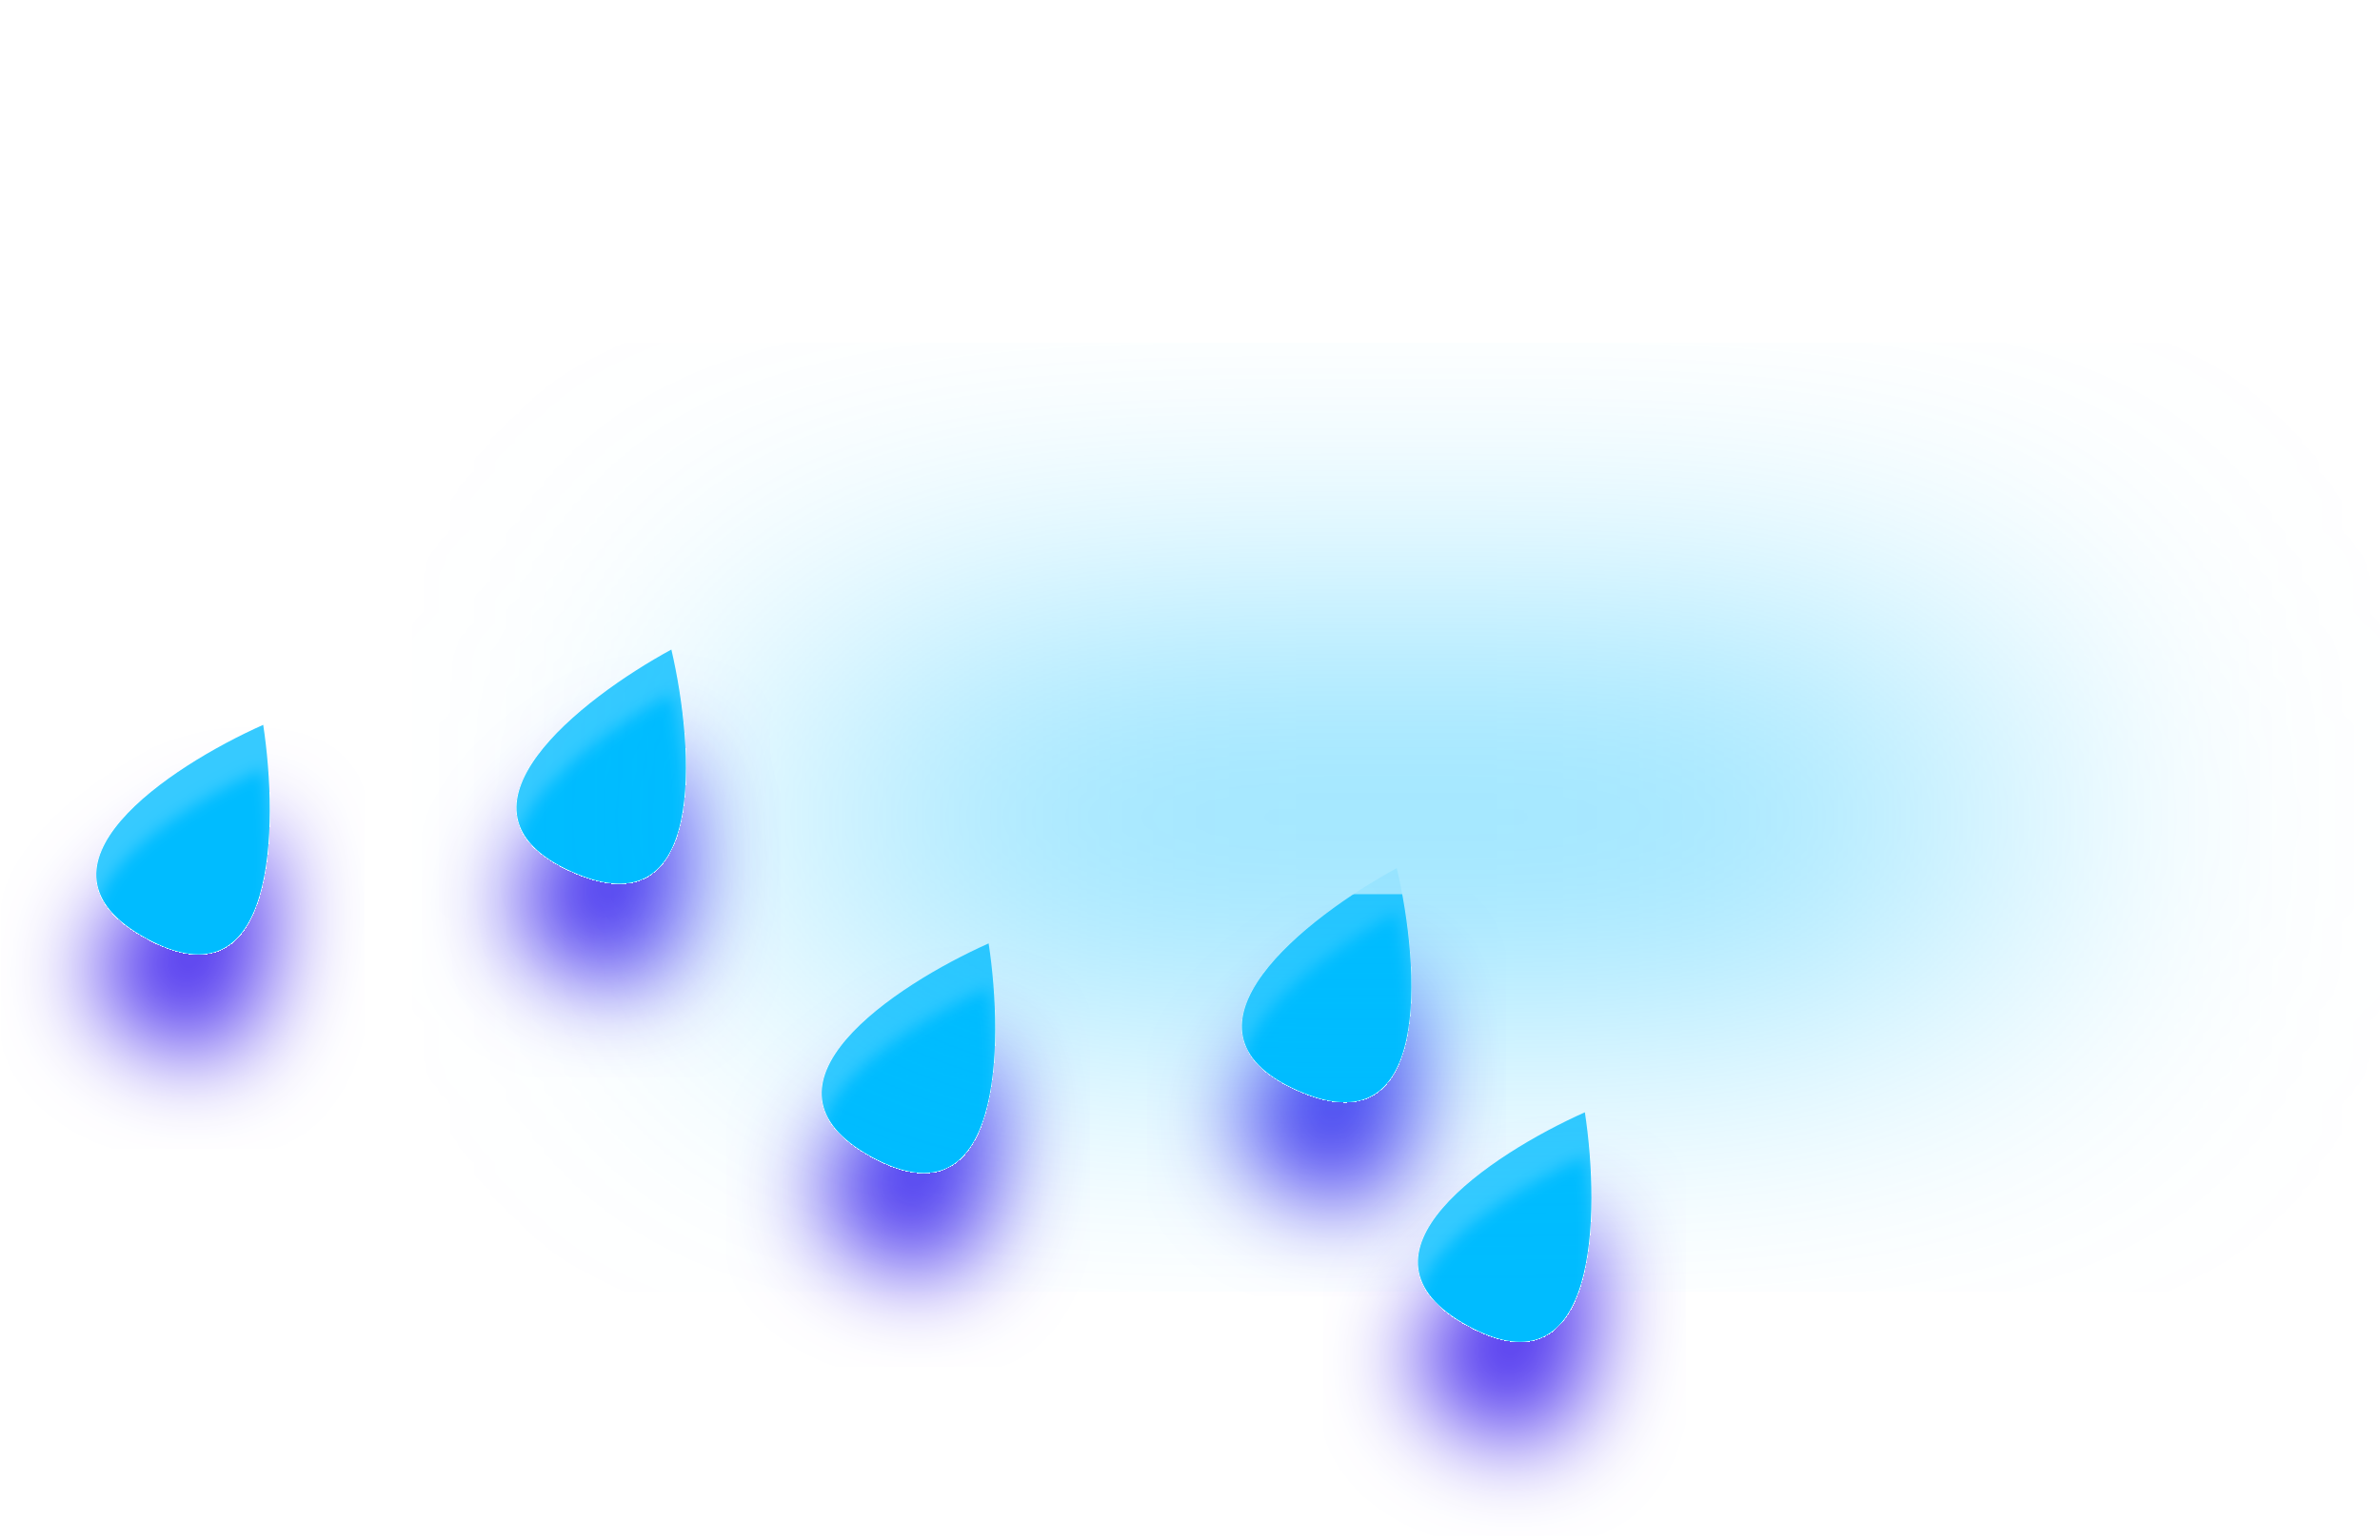
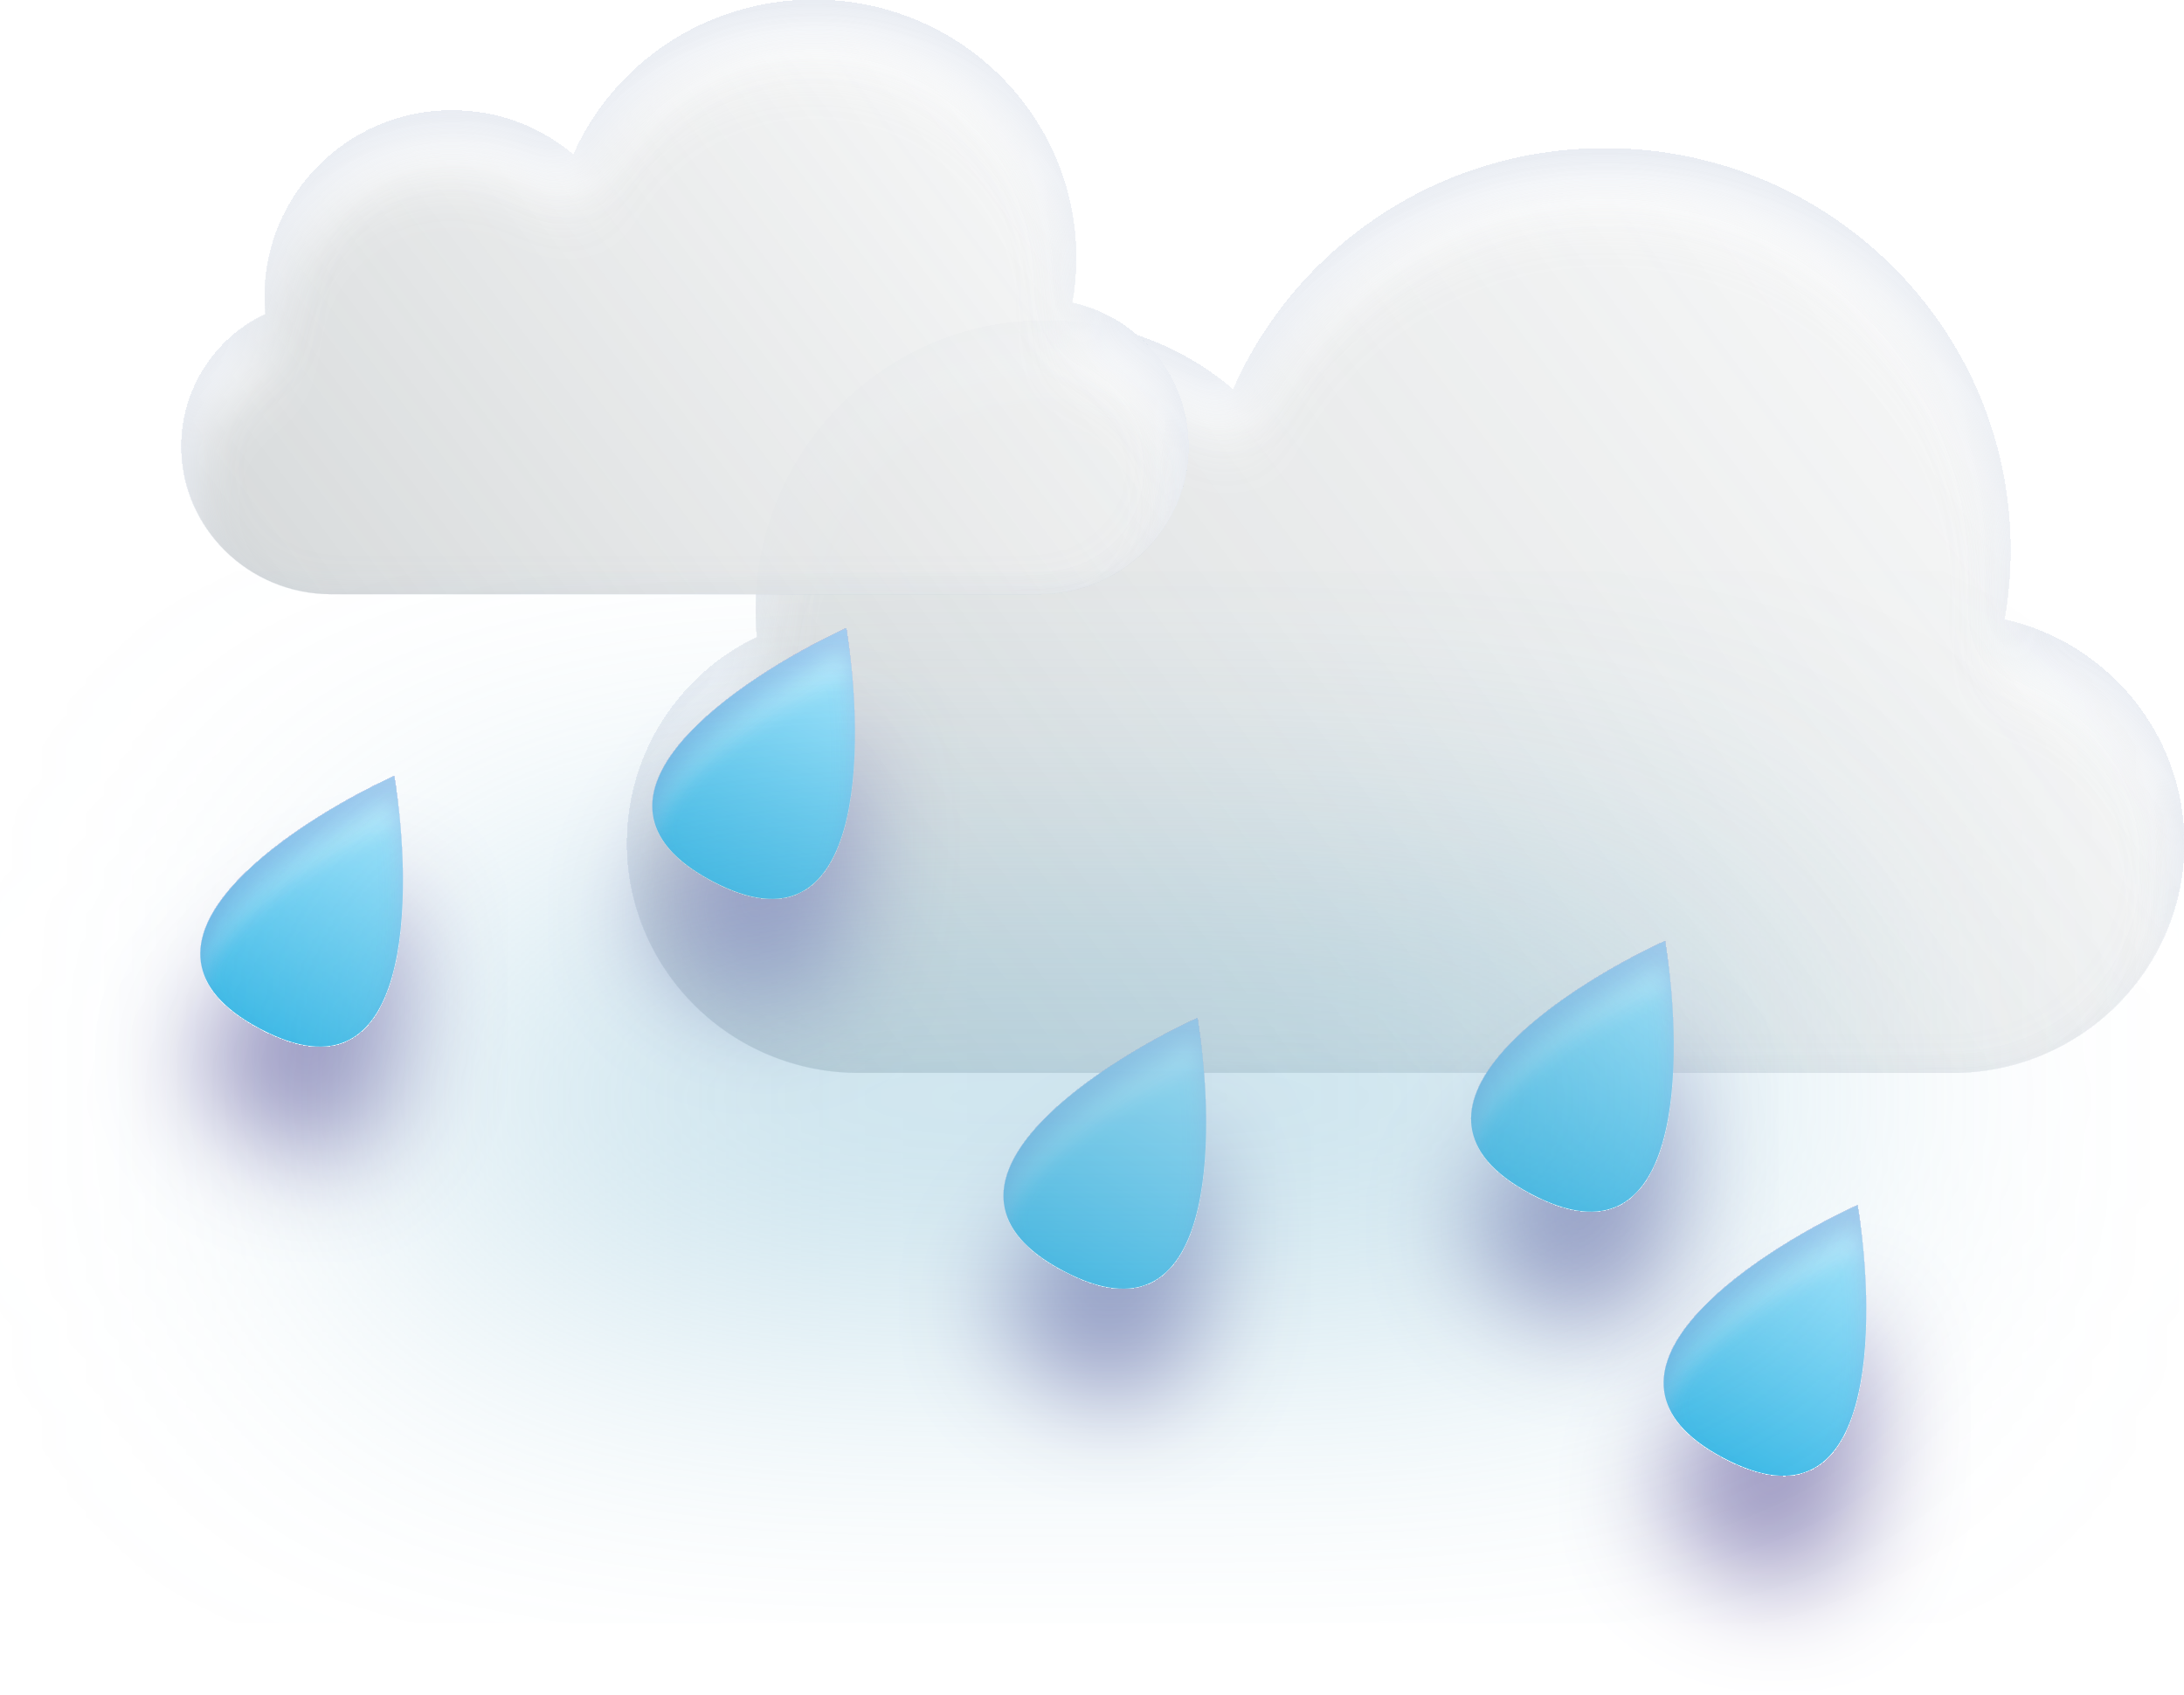
- <svg xmlns="http://www.w3.org/2000/svg" width="479" height="310" viewBox="0 0 479 310" fill="none">
-   <g filter="url(#filter0_di_106_446)">
-     <path d="M135.119 130.757C117.071 140.559 87.791 163.223 115.054 175.46C142.316 187.697 139.79 150.756 135.119 130.757Z" fill="#00BCFF" />
-   </g>
-   <g filter="url(#filter1_di_106_446)">
-     <path d="M52.973 145.911C34.215 154.275 3.255 174.584 29.48 188.912C55.704 203.239 56.069 166.214 52.973 145.911Z" fill="#00BCFF" />
-   </g>
-   <g filter="url(#filter2_di_106_446)">
-     <path d="M281.119 174.757C263.071 184.559 233.791 207.223 261.054 219.46C288.316 231.697 285.79 194.756 281.119 174.757Z" fill="#00BCFF" />
-   </g>
-   <g filter="url(#filter3_di_106_446)">
-     <path d="M198.973 189.911C180.215 198.275 149.255 218.584 175.48 232.912C201.704 247.239 202.069 210.214 198.973 189.911Z" fill="#00BCFF" />
-   </g>
-   <g filter="url(#filter5_i_106_446)">
-     <path d="M346.061 117.241C346.613 114.114 346.901 110.897 346.901 107.614C346.901 76.899 321.725 52 290.669 52C267.582 52 247.744 65.761 239.084 85.442C232.069 79.451 222.965 75.835 213.017 75.835C190.834 75.835 172.851 93.817 172.851 116C172.851 117.235 172.907 118.457 173.016 119.664C162.347 124.833 155 135.678 155 148.221C155 165.772 169.386 180 187.132 180H338.868C356.614 180 371 165.772 371 148.221C371 133.115 360.344 120.472 346.061 117.241Z" fill="url(#paint0_linear_106_446)" />
-   </g>
-   <g filter="url(#filter7_i_106_446)">
-     <path d="M224.68 53.253C225.129 50.701 225.364 48.075 225.364 45.395C225.364 20.324 204.85 0 179.545 0C160.734 0 144.57 11.232 137.513 27.297C131.797 22.407 124.379 19.455 116.273 19.455C98.198 19.455 83.546 34.133 83.546 52.24C83.546 53.249 83.591 54.246 83.68 55.231C74.986 59.45 69 68.303 69 78.541C69 92.867 80.722 104.481 95.182 104.481H218.818C233.278 104.481 245 92.867 245 78.541C245 66.211 236.317 55.89 224.68 53.253Z" fill="url(#paint1_linear_106_446)" />
-   </g>
-   <g filter="url(#filter8_di_106_446)">
-     <path d="M318.973 223.911C300.215 232.275 269.255 252.584 295.48 266.912C321.704 281.239 322.069 244.214 318.973 223.911Z" fill="#00BCFF" />
-   </g>
-   <g filter="url(#filter9_f_106_446)">
-     <rect x="161" y="147" width="240" height="35" rx="17.5" fill="#00BCFF" />
+ <svg xmlns="http://www.w3.org/2000/svg" width="397" height="308" viewBox="0 0 397 308" fill="none">
+   <g filter="url(#filter0_i_140_196)">
+     <g filter="url(#filter2_i_140_196)">
+       <path d="M364.326 112.629C365.049 108.524 365.426 104.302 365.426 99.993C365.426 59.68 332.441 27 291.752 27C261.503 27 235.512 45.061 224.166 70.893C214.974 63.03 203.047 58.283 190.012 58.283C160.949 58.283 137.388 81.885 137.388 111C137.388 112.621 137.461 114.225 137.604 115.809C123.625 122.593 114 136.828 114 153.29C114 176.326 132.848 195 156.099 195H354.901C378.152 195 397 176.326 397 153.29C397 133.464 383.039 116.869 364.326 112.629Z" fill="url(#paint0_linear_140_196)" />
+     </g>
+   </g>
+   <g filter="url(#filter3_i_140_196)">
+     <g filter="url(#filter5_i_140_196)">
+       <path d="M194.871 55.047C195.339 52.408 195.583 49.694 195.583 46.924C195.583 21.009 174.253 0 147.942 0C128.382 0 111.575 11.611 104.238 28.217C98.294 23.162 90.582 20.11 82.153 20.11C63.359 20.11 48.124 35.283 48.124 54C48.124 55.042 48.171 56.074 48.264 57.092C39.224 61.453 33 70.604 33 81.186C33 95.995 45.188 108 60.223 108H188.777C203.812 108 216 95.995 216 81.186C216 68.441 206.972 57.773 194.871 55.047Z" fill="url(#paint1_linear_140_196)" />
+     </g>
+   </g>
+   <g filter="url(#filter6_dii_140_196)">
+     <path d="M153.822 114.193C134.056 123.315 101.502 145.268 129.409 160.107C157.317 174.945 157.313 135.68 153.822 114.193Z" fill="url(#paint2_linear_140_196)" />
+   </g>
+   <g filter="url(#filter7_dii_140_196)">
+     <path d="M71.658 141.043C51.893 150.165 19.338 172.118 47.246 186.957C75.153 201.795 75.149 162.531 71.658 141.043Z" fill="url(#paint3_linear_140_196)" />
+   </g>
+   <g filter="url(#filter8_dii_140_196)">
+     <path d="M302.658 171.043C282.893 180.165 250.338 202.118 278.246 216.957C306.153 231.795 306.149 192.531 302.658 171.043Z" fill="url(#paint4_linear_140_196)" />
+   </g>
+   <g filter="url(#filter9_dii_140_196)">
+     <path d="M217.658 185.043C197.893 194.165 165.338 216.118 193.246 230.957C221.153 245.795 221.149 206.531 217.658 185.043Z" fill="url(#paint5_linear_140_196)" />
+   </g>
+   <g filter="url(#filter10_dii_140_196)">
+     <path d="M337.658 219.043C317.893 228.165 285.338 250.118 313.246 264.957C341.153 279.795 341.149 240.531 337.658 219.043Z" fill="url(#paint6_linear_140_196)" />
+   </g>
+   <g filter="url(#filter11_f_140_196)">
+     <rect x="78" y="182" width="240" height="35" rx="17.5" fill="#78B7D1" />
  </g>
  <defs>
-     <filter id="filter0_di_106_446" x="84.947" y="130.757" width="72.106" height="86.134" filterUnits="userSpaceOnUse" color-interpolation-filters="sRGB">
-       <feFlood flood-opacity="0" result="BackgroundImageFix" />
-       <feColorMatrix in="SourceAlpha" type="matrix" values="0 0 0 0 0 0 0 0 0 0 0 0 0 0 0 0 0 0 127 0" result="hardAlpha" />
-       <feOffset dy="20" />
-       <feGaussianBlur stdDeviation="9.5" />
-       <feComposite in2="hardAlpha" operator="out" />
-       <feColorMatrix type="matrix" values="0 0 0 0 0.284 0 0 0 0 0.179 0 0 0 0 0.933 0 0 0 1 0" />
-       <feBlend mode="normal" in2="BackgroundImageFix" result="effect1_dropShadow_106_446" />
-       <feBlend mode="normal" in="SourceGraphic" in2="effect1_dropShadow_106_446" result="shape" />
-       <feColorMatrix in="SourceAlpha" type="matrix" values="0 0 0 0 0 0 0 0 0 0 0 0 0 0 0 0 0 0 127 0" result="hardAlpha" />
-       <feOffset dy="9" />
-       <feGaussianBlur stdDeviation="1.5" />
-       <feComposite in2="hardAlpha" operator="arithmetic" k2="-1" k3="1" />
-       <feColorMatrix type="matrix" values="0 0 0 0 1 0 0 0 0 1 0 0 0 0 1 0 0 0 0.21 0" />
-       <feBlend mode="normal" in2="shape" result="effect2_innerShadow_106_446" />
-     </filter>
-     <filter id="filter1_di_106_446" x="0.375" y="145.911" width="72.921" height="85.215" filterUnits="userSpaceOnUse" color-interpolation-filters="sRGB">
-       <feFlood flood-opacity="0" result="BackgroundImageFix" />
-       <feColorMatrix in="SourceAlpha" type="matrix" values="0 0 0 0 0 0 0 0 0 0 0 0 0 0 0 0 0 0 127 0" result="hardAlpha" />
-       <feOffset dy="20" />
-       <feGaussianBlur stdDeviation="9.5" />
-       <feComposite in2="hardAlpha" operator="out" />
-       <feColorMatrix type="matrix" values="0 0 0 0 0.284 0 0 0 0 0.179 0 0 0 0 0.933 0 0 0 1 0" />
-       <feBlend mode="normal" in2="BackgroundImageFix" result="effect1_dropShadow_106_446" />
-       <feBlend mode="normal" in="SourceGraphic" in2="effect1_dropShadow_106_446" result="shape" />
-       <feColorMatrix in="SourceAlpha" type="matrix" values="0 0 0 0 0 0 0 0 0 0 0 0 0 0 0 0 0 0 127 0" result="hardAlpha" />
-       <feOffset dy="9" />
-       <feGaussianBlur stdDeviation="1.5" />
-       <feComposite in2="hardAlpha" operator="arithmetic" k2="-1" k3="1" />
-       <feColorMatrix type="matrix" values="0 0 0 0 1 0 0 0 0 1 0 0 0 0 1 0 0 0 0.21 0" />
-       <feBlend mode="normal" in2="shape" result="effect2_innerShadow_106_446" />
-     </filter>
-     <filter id="filter2_di_106_446" x="230.947" y="174.757" width="72.106" height="86.134" filterUnits="userSpaceOnUse" color-interpolation-filters="sRGB">
-       <feFlood flood-opacity="0" result="BackgroundImageFix" />
-       <feColorMatrix in="SourceAlpha" type="matrix" values="0 0 0 0 0 0 0 0 0 0 0 0 0 0 0 0 0 0 127 0" result="hardAlpha" />
-       <feOffset dy="20" />
-       <feGaussianBlur stdDeviation="9.5" />
-       <feComposite in2="hardAlpha" operator="out" />
-       <feColorMatrix type="matrix" values="0 0 0 0 0.284 0 0 0 0 0.179 0 0 0 0 0.933 0 0 0 1 0" />
-       <feBlend mode="normal" in2="BackgroundImageFix" result="effect1_dropShadow_106_446" />
-       <feBlend mode="normal" in="SourceGraphic" in2="effect1_dropShadow_106_446" result="shape" />
-       <feColorMatrix in="SourceAlpha" type="matrix" values="0 0 0 0 0 0 0 0 0 0 0 0 0 0 0 0 0 0 127 0" result="hardAlpha" />
-       <feOffset dy="9" />
-       <feGaussianBlur stdDeviation="1.5" />
-       <feComposite in2="hardAlpha" operator="arithmetic" k2="-1" k3="1" />
-       <feColorMatrix type="matrix" values="0 0 0 0 1 0 0 0 0 1 0 0 0 0 1 0 0 0 0.21 0" />
-       <feBlend mode="normal" in2="shape" result="effect2_innerShadow_106_446" />
-     </filter>
-     <filter id="filter3_di_106_446" x="146.375" y="189.911" width="72.921" height="85.215" filterUnits="userSpaceOnUse" color-interpolation-filters="sRGB">
-       <feFlood flood-opacity="0" result="BackgroundImageFix" />
-       <feColorMatrix in="SourceAlpha" type="matrix" values="0 0 0 0 0 0 0 0 0 0 0 0 0 0 0 0 0 0 127 0" result="hardAlpha" />
-       <feOffset dy="20" />
-       <feGaussianBlur stdDeviation="9.5" />
-       <feComposite in2="hardAlpha" operator="out" />
-       <feColorMatrix type="matrix" values="0 0 0 0 0.284 0 0 0 0 0.179 0 0 0 0 0.933 0 0 0 1 0" />
-       <feBlend mode="normal" in2="BackgroundImageFix" result="effect1_dropShadow_106_446" />
-       <feBlend mode="normal" in="SourceGraphic" in2="effect1_dropShadow_106_446" result="shape" />
-       <feColorMatrix in="SourceAlpha" type="matrix" values="0 0 0 0 0 0 0 0 0 0 0 0 0 0 0 0 0 0 127 0" result="hardAlpha" />
-       <feOffset dy="9" />
-       <feGaussianBlur stdDeviation="1.5" />
-       <feComposite in2="hardAlpha" operator="arithmetic" k2="-1" k3="1" />
-       <feColorMatrix type="matrix" values="0 0 0 0 1 0 0 0 0 1 0 0 0 0 1 0 0 0 0.21 0" />
-       <feBlend mode="normal" in2="shape" result="effect2_innerShadow_106_446" />
-     </filter>
-     <filter id="filter5_i_106_446" x="155" y="52" width="216" height="138" filterUnits="userSpaceOnUse" color-interpolation-filters="sRGB">
+     <filter id="filter0_i_140_196" x="114" y="27" width="283" height="172" filterUnits="userSpaceOnUse" color-interpolation-filters="sRGB">
+       <feFlood flood-opacity="0" result="BackgroundImageFix" />
+       <feBlend mode="normal" in="SourceGraphic" in2="BackgroundImageFix" result="shape" />
+       <feColorMatrix in="SourceAlpha" type="matrix" values="0 0 0 0 0 0 0 0 0 0 0 0 0 0 0 0 0 0 127 0" result="hardAlpha" />
+       <feOffset dy="4" />
+       <feGaussianBlur stdDeviation="5" />
+       <feComposite in2="hardAlpha" operator="arithmetic" k2="-1" k3="1" />
+       <feColorMatrix type="matrix" values="0 0 0 0 0.583 0 0 0 0 0.653 0 0 0 0 0.773 0 0 0 0.25 0" />
+       <feBlend mode="normal" in2="shape" result="effect1_innerShadow_140_196" />
+     </filter>
+     <filter id="filter2_i_140_196" x="114" y="27" width="283" height="178" filterUnits="userSpaceOnUse" color-interpolation-filters="sRGB">
      <feFlood flood-opacity="0" result="BackgroundImageFix" />
      <feBlend mode="normal" in="SourceGraphic" in2="BackgroundImageFix" result="shape" />
      <feColorMatrix in="SourceAlpha" type="matrix" values="0 0 0 0 0 0 0 0 0 0 0 0 0 0 0 0 0 0 127 0" result="hardAlpha" />
      <feOffset dy="11" />
      <feGaussianBlur stdDeviation="5" />
      <feComposite in2="hardAlpha" operator="arithmetic" k2="-1" k3="1" />
      <feColorMatrix type="matrix" values="0 0 0 0 1 0 0 0 0 1 0 0 0 0 1 0 0 0 1 0" />
-       <feBlend mode="normal" in2="shape" result="effect1_innerShadow_106_446" />
-     </filter>
-     <filter id="filter7_i_106_446" x="69" y="0" width="176" height="114.481" filterUnits="userSpaceOnUse" color-interpolation-filters="sRGB">
+       <feBlend mode="normal" in2="shape" result="effect1_innerShadow_140_196" />
+     </filter>
+     <filter id="filter3_i_140_196" x="33" y="0" width="183" height="112" filterUnits="userSpaceOnUse" color-interpolation-filters="sRGB">
+       <feFlood flood-opacity="0" result="BackgroundImageFix" />
+       <feBlend mode="normal" in="SourceGraphic" in2="BackgroundImageFix" result="shape" />
+       <feColorMatrix in="SourceAlpha" type="matrix" values="0 0 0 0 0 0 0 0 0 0 0 0 0 0 0 0 0 0 127 0" result="hardAlpha" />
+       <feOffset dy="4" />
+       <feGaussianBlur stdDeviation="5" />
+       <feComposite in2="hardAlpha" operator="arithmetic" k2="-1" k3="1" />
+       <feColorMatrix type="matrix" values="0 0 0 0 0.583 0 0 0 0 0.653 0 0 0 0 0.773 0 0 0 0.25 0" />
+       <feBlend mode="normal" in2="shape" result="effect1_innerShadow_140_196" />
+     </filter>
+     <filter id="filter5_i_140_196" x="33" y="0" width="183" height="118" filterUnits="userSpaceOnUse" color-interpolation-filters="sRGB">
      <feFlood flood-opacity="0" result="BackgroundImageFix" />
      <feBlend mode="normal" in="SourceGraphic" in2="BackgroundImageFix" result="shape" />
      <feColorMatrix in="SourceAlpha" type="matrix" values="0 0 0 0 0 0 0 0 0 0 0 0 0 0 0 0 0 0 127 0" result="hardAlpha" />
      <feOffset dy="11" />
      <feGaussianBlur stdDeviation="5" />
      <feComposite in2="hardAlpha" operator="arithmetic" k2="-1" k3="1" />
      <feColorMatrix type="matrix" values="0 0 0 0 1 0 0 0 0 1 0 0 0 0 1 0 0 0 1 0" />
-       <feBlend mode="normal" in2="shape" result="effect1_innerShadow_106_446" />
-     </filter>
-     <filter id="filter8_di_106_446" x="266.375" y="223.911" width="72.921" height="85.215" filterUnits="userSpaceOnUse" color-interpolation-filters="sRGB">
-       <feFlood flood-opacity="0" result="BackgroundImageFix" />
-       <feColorMatrix in="SourceAlpha" type="matrix" values="0 0 0 0 0 0 0 0 0 0 0 0 0 0 0 0 0 0 127 0" result="hardAlpha" />
-       <feOffset dy="20" />
-       <feGaussianBlur stdDeviation="9.5" />
-       <feComposite in2="hardAlpha" operator="out" />
-       <feColorMatrix type="matrix" values="0 0 0 0 0.284 0 0 0 0 0.179 0 0 0 0 0.933 0 0 0 1 0" />
-       <feBlend mode="normal" in2="BackgroundImageFix" result="effect1_dropShadow_106_446" />
-       <feBlend mode="normal" in="SourceGraphic" in2="effect1_dropShadow_106_446" result="shape" />
-       <feColorMatrix in="SourceAlpha" type="matrix" values="0 0 0 0 0 0 0 0 0 0 0 0 0 0 0 0 0 0 127 0" result="hardAlpha" />
-       <feOffset dy="9" />
-       <feGaussianBlur stdDeviation="1.5" />
-       <feComposite in2="hardAlpha" operator="arithmetic" k2="-1" k3="1" />
-       <feColorMatrix type="matrix" values="0 0 0 0 1 0 0 0 0 1 0 0 0 0 1 0 0 0 0.21 0" />
-       <feBlend mode="normal" in2="shape" result="effect2_innerShadow_106_446" />
-     </filter>
-     <filter id="filter9_f_106_446" x="83" y="69" width="396" height="191" filterUnits="userSpaceOnUse" color-interpolation-filters="sRGB">
-       <feFlood flood-opacity="0" result="BackgroundImageFix" />
-       <feBlend mode="normal" in="SourceGraphic" in2="BackgroundImageFix" result="shape" />
-       <feGaussianBlur stdDeviation="39" result="effect1_foregroundBlur_106_446" />
-     </filter>
-     <linearGradient id="paint0_linear_106_446" x1="168.739" y1="168.571" x2="386.371" y2="5.536" gradientUnits="userSpaceOnUse">
-       <stop stop-color="white" />
-       <stop offset="1" stop-color="white" stop-opacity="0.58" />
-     </linearGradient>
-     <linearGradient id="paint1_linear_106_446" x1="80.194" y1="95.152" x2="257.749" y2="-37.626" gradientUnits="userSpaceOnUse">
-       <stop stop-color="white" />
-       <stop offset="1" stop-color="white" stop-opacity="0.58" />
+       <feBlend mode="normal" in2="shape" result="effect1_innerShadow_140_196" />
+     </filter>
+     <filter id="filter6_dii_140_196" x="99.579" y="114.193" width="74.83" height="88.182" filterUnits="userSpaceOnUse" color-interpolation-filters="sRGB">
+       <feFlood flood-opacity="0" result="BackgroundImageFix" />
+       <feColorMatrix in="SourceAlpha" type="matrix" values="0 0 0 0 0 0 0 0 0 0 0 0 0 0 0 0 0 0 127 0" result="hardAlpha" />
+       <feOffset dy="20" />
+       <feGaussianBlur stdDeviation="9.5" />
+       <feComposite in2="hardAlpha" operator="out" />
+       <feColorMatrix type="matrix" values="0 0 0 0 0.622 0 0 0 0 0.6 0 0 0 0 0.762 0 0 0 1 0" />
+       <feBlend mode="normal" in2="BackgroundImageFix" result="effect1_dropShadow_140_196" />
+       <feBlend mode="normal" in="SourceGraphic" in2="effect1_dropShadow_140_196" result="shape" />
+       <feColorMatrix in="SourceAlpha" type="matrix" values="0 0 0 0 0 0 0 0 0 0 0 0 0 0 0 0 0 0 127 0" result="hardAlpha" />
+       <feOffset dy="9" />
+       <feGaussianBlur stdDeviation="1.5" />
+       <feComposite in2="hardAlpha" operator="arithmetic" k2="-1" k3="1" />
+       <feColorMatrix type="matrix" values="0 0 0 0 1 0 0 0 0 1 0 0 0 0 1 0 0 0 0.21 0" />
+       <feBlend mode="normal" in2="shape" result="effect2_innerShadow_140_196" />
+       <feColorMatrix in="SourceAlpha" type="matrix" values="0 0 0 0 0 0 0 0 0 0 0 0 0 0 0 0 0 0 127 0" result="hardAlpha" />
+       <feOffset dy="4" />
+       <feGaussianBlur stdDeviation="2" />
+       <feComposite in2="hardAlpha" operator="arithmetic" k2="-1" k3="1" />
+       <feColorMatrix type="matrix" values="0 0 0 0 0.308 0 0 0 0 0.398 0 0 0 0 0.757 0 0 0 0.25 0" />
+       <feBlend mode="normal" in2="effect2_innerShadow_140_196" result="effect3_innerShadow_140_196" />
+     </filter>
+     <filter id="filter7_dii_140_196" x="17.415" y="141.043" width="74.83" height="88.182" filterUnits="userSpaceOnUse" color-interpolation-filters="sRGB">
+       <feFlood flood-opacity="0" result="BackgroundImageFix" />
+       <feColorMatrix in="SourceAlpha" type="matrix" values="0 0 0 0 0 0 0 0 0 0 0 0 0 0 0 0 0 0 127 0" result="hardAlpha" />
+       <feOffset dy="20" />
+       <feGaussianBlur stdDeviation="9.5" />
+       <feComposite in2="hardAlpha" operator="out" />
+       <feColorMatrix type="matrix" values="0 0 0 0 0.622 0 0 0 0 0.6 0 0 0 0 0.762 0 0 0 1 0" />
+       <feBlend mode="normal" in2="BackgroundImageFix" result="effect1_dropShadow_140_196" />
+       <feBlend mode="normal" in="SourceGraphic" in2="effect1_dropShadow_140_196" result="shape" />
+       <feColorMatrix in="SourceAlpha" type="matrix" values="0 0 0 0 0 0 0 0 0 0 0 0 0 0 0 0 0 0 127 0" result="hardAlpha" />
+       <feOffset dy="9" />
+       <feGaussianBlur stdDeviation="1.5" />
+       <feComposite in2="hardAlpha" operator="arithmetic" k2="-1" k3="1" />
+       <feColorMatrix type="matrix" values="0 0 0 0 1 0 0 0 0 1 0 0 0 0 1 0 0 0 0.21 0" />
+       <feBlend mode="normal" in2="shape" result="effect2_innerShadow_140_196" />
+       <feColorMatrix in="SourceAlpha" type="matrix" values="0 0 0 0 0 0 0 0 0 0 0 0 0 0 0 0 0 0 127 0" result="hardAlpha" />
+       <feOffset dy="4" />
+       <feGaussianBlur stdDeviation="2" />
+       <feComposite in2="hardAlpha" operator="arithmetic" k2="-1" k3="1" />
+       <feColorMatrix type="matrix" values="0 0 0 0 0.308 0 0 0 0 0.398 0 0 0 0 0.757 0 0 0 0.25 0" />
+       <feBlend mode="normal" in2="effect2_innerShadow_140_196" result="effect3_innerShadow_140_196" />
+     </filter>
+     <filter id="filter8_dii_140_196" x="248.415" y="171.043" width="74.83" height="88.182" filterUnits="userSpaceOnUse" color-interpolation-filters="sRGB">
+       <feFlood flood-opacity="0" result="BackgroundImageFix" />
+       <feColorMatrix in="SourceAlpha" type="matrix" values="0 0 0 0 0 0 0 0 0 0 0 0 0 0 0 0 0 0 127 0" result="hardAlpha" />
+       <feOffset dy="20" />
+       <feGaussianBlur stdDeviation="9.5" />
+       <feComposite in2="hardAlpha" operator="out" />
+       <feColorMatrix type="matrix" values="0 0 0 0 0.622 0 0 0 0 0.6 0 0 0 0 0.762 0 0 0 1 0" />
+       <feBlend mode="normal" in2="BackgroundImageFix" result="effect1_dropShadow_140_196" />
+       <feBlend mode="normal" in="SourceGraphic" in2="effect1_dropShadow_140_196" result="shape" />
+       <feColorMatrix in="SourceAlpha" type="matrix" values="0 0 0 0 0 0 0 0 0 0 0 0 0 0 0 0 0 0 127 0" result="hardAlpha" />
+       <feOffset dy="9" />
+       <feGaussianBlur stdDeviation="1.5" />
+       <feComposite in2="hardAlpha" operator="arithmetic" k2="-1" k3="1" />
+       <feColorMatrix type="matrix" values="0 0 0 0 1 0 0 0 0 1 0 0 0 0 1 0 0 0 0.21 0" />
+       <feBlend mode="normal" in2="shape" result="effect2_innerShadow_140_196" />
+       <feColorMatrix in="SourceAlpha" type="matrix" values="0 0 0 0 0 0 0 0 0 0 0 0 0 0 0 0 0 0 127 0" result="hardAlpha" />
+       <feOffset dy="4" />
+       <feGaussianBlur stdDeviation="2" />
+       <feComposite in2="hardAlpha" operator="arithmetic" k2="-1" k3="1" />
+       <feColorMatrix type="matrix" values="0 0 0 0 0.308 0 0 0 0 0.398 0 0 0 0 0.757 0 0 0 0.25 0" />
+       <feBlend mode="normal" in2="effect2_innerShadow_140_196" result="effect3_innerShadow_140_196" />
+     </filter>
+     <filter id="filter9_dii_140_196" x="163.415" y="185.043" width="74.83" height="88.182" filterUnits="userSpaceOnUse" color-interpolation-filters="sRGB">
+       <feFlood flood-opacity="0" result="BackgroundImageFix" />
+       <feColorMatrix in="SourceAlpha" type="matrix" values="0 0 0 0 0 0 0 0 0 0 0 0 0 0 0 0 0 0 127 0" result="hardAlpha" />
+       <feOffset dy="20" />
+       <feGaussianBlur stdDeviation="9.5" />
+       <feComposite in2="hardAlpha" operator="out" />
+       <feColorMatrix type="matrix" values="0 0 0 0 0.622 0 0 0 0 0.6 0 0 0 0 0.762 0 0 0 1 0" />
+       <feBlend mode="normal" in2="BackgroundImageFix" result="effect1_dropShadow_140_196" />
+       <feBlend mode="normal" in="SourceGraphic" in2="effect1_dropShadow_140_196" result="shape" />
+       <feColorMatrix in="SourceAlpha" type="matrix" values="0 0 0 0 0 0 0 0 0 0 0 0 0 0 0 0 0 0 127 0" result="hardAlpha" />
+       <feOffset dy="9" />
+       <feGaussianBlur stdDeviation="1.5" />
+       <feComposite in2="hardAlpha" operator="arithmetic" k2="-1" k3="1" />
+       <feColorMatrix type="matrix" values="0 0 0 0 1 0 0 0 0 1 0 0 0 0 1 0 0 0 0.21 0" />
+       <feBlend mode="normal" in2="shape" result="effect2_innerShadow_140_196" />
+       <feColorMatrix in="SourceAlpha" type="matrix" values="0 0 0 0 0 0 0 0 0 0 0 0 0 0 0 0 0 0 127 0" result="hardAlpha" />
+       <feOffset dy="4" />
+       <feGaussianBlur stdDeviation="2" />
+       <feComposite in2="hardAlpha" operator="arithmetic" k2="-1" k3="1" />
+       <feColorMatrix type="matrix" values="0 0 0 0 0.308 0 0 0 0 0.398 0 0 0 0 0.757 0 0 0 0.25 0" />
+       <feBlend mode="normal" in2="effect2_innerShadow_140_196" result="effect3_innerShadow_140_196" />
+     </filter>
+     <filter id="filter10_dii_140_196" x="283.415" y="219.043" width="74.83" height="88.182" filterUnits="userSpaceOnUse" color-interpolation-filters="sRGB">
+       <feFlood flood-opacity="0" result="BackgroundImageFix" />
+       <feColorMatrix in="SourceAlpha" type="matrix" values="0 0 0 0 0 0 0 0 0 0 0 0 0 0 0 0 0 0 127 0" result="hardAlpha" />
+       <feOffset dy="20" />
+       <feGaussianBlur stdDeviation="9.5" />
+       <feComposite in2="hardAlpha" operator="out" />
+       <feColorMatrix type="matrix" values="0 0 0 0 0.622 0 0 0 0 0.6 0 0 0 0 0.762 0 0 0 1 0" />
+       <feBlend mode="normal" in2="BackgroundImageFix" result="effect1_dropShadow_140_196" />
+       <feBlend mode="normal" in="SourceGraphic" in2="effect1_dropShadow_140_196" result="shape" />
+       <feColorMatrix in="SourceAlpha" type="matrix" values="0 0 0 0 0 0 0 0 0 0 0 0 0 0 0 0 0 0 127 0" result="hardAlpha" />
+       <feOffset dy="9" />
+       <feGaussianBlur stdDeviation="1.5" />
+       <feComposite in2="hardAlpha" operator="arithmetic" k2="-1" k3="1" />
+       <feColorMatrix type="matrix" values="0 0 0 0 1 0 0 0 0 1 0 0 0 0 1 0 0 0 0.21 0" />
+       <feBlend mode="normal" in2="shape" result="effect2_innerShadow_140_196" />
+       <feColorMatrix in="SourceAlpha" type="matrix" values="0 0 0 0 0 0 0 0 0 0 0 0 0 0 0 0 0 0 127 0" result="hardAlpha" />
+       <feOffset dy="4" />
+       <feGaussianBlur stdDeviation="2" />
+       <feComposite in2="hardAlpha" operator="arithmetic" k2="-1" k3="1" />
+       <feColorMatrix type="matrix" values="0 0 0 0 0.308 0 0 0 0 0.398 0 0 0 0 0.757 0 0 0 0.25 0" />
+       <feBlend mode="normal" in2="effect2_innerShadow_140_196" result="effect3_innerShadow_140_196" />
+     </filter>
+     <filter id="filter11_f_140_196" x="0" y="104" width="396" height="191" filterUnits="userSpaceOnUse" color-interpolation-filters="sRGB">
+       <feFlood flood-opacity="0" result="BackgroundImageFix" />
+       <feBlend mode="normal" in="SourceGraphic" in2="BackgroundImageFix" result="shape" />
+       <feGaussianBlur stdDeviation="39" result="effect1_foregroundBlur_140_196" />
+     </filter>
+     <linearGradient id="paint0_linear_140_196" x1="132" y1="180" x2="417.5" y2="-33.5" gradientUnits="userSpaceOnUse">
+       <stop stop-color="#D8DBDC" />
+       <stop offset="1" stop-color="white" stop-opacity="0.75" />
+     </linearGradient>
+     <linearGradient id="paint1_linear_140_196" x1="44.64" y1="98.357" x2="228.477" y2="-39.928" gradientUnits="userSpaceOnUse">
+       <stop stop-color="#D8DBDC" />
+       <stop offset="1" stop-color="white" stop-opacity="0.75" />
+     </linearGradient>
+     <linearGradient id="paint2_linear_140_196" x1="153.822" y1="114.193" x2="129.409" y2="160.107" gradientUnits="userSpaceOnUse">
+       <stop stop-color="#B0EAFF" />
+       <stop offset="1" stop-color="#3DBAE7" />
+     </linearGradient>
+     <linearGradient id="paint3_linear_140_196" x1="71.658" y1="141.043" x2="47.246" y2="186.957" gradientUnits="userSpaceOnUse">
+       <stop stop-color="#B0EAFF" />
+       <stop offset="1" stop-color="#3DBAE7" />
+     </linearGradient>
+     <linearGradient id="paint4_linear_140_196" x1="302.658" y1="171.043" x2="278.246" y2="216.957" gradientUnits="userSpaceOnUse">
+       <stop stop-color="#B0EAFF" />
+       <stop offset="1" stop-color="#3DBAE7" />
+     </linearGradient>
+     <linearGradient id="paint5_linear_140_196" x1="217.658" y1="185.043" x2="193.246" y2="230.957" gradientUnits="userSpaceOnUse">
+       <stop stop-color="#B0EAFF" />
+       <stop offset="1" stop-color="#3DBAE7" />
+     </linearGradient>
+     <linearGradient id="paint6_linear_140_196" x1="337.658" y1="219.043" x2="313.246" y2="264.957" gradientUnits="userSpaceOnUse">
+       <stop stop-color="#B0EAFF" />
+       <stop offset="1" stop-color="#3DBAE7" />
    </linearGradient>
  </defs>
</svg>
